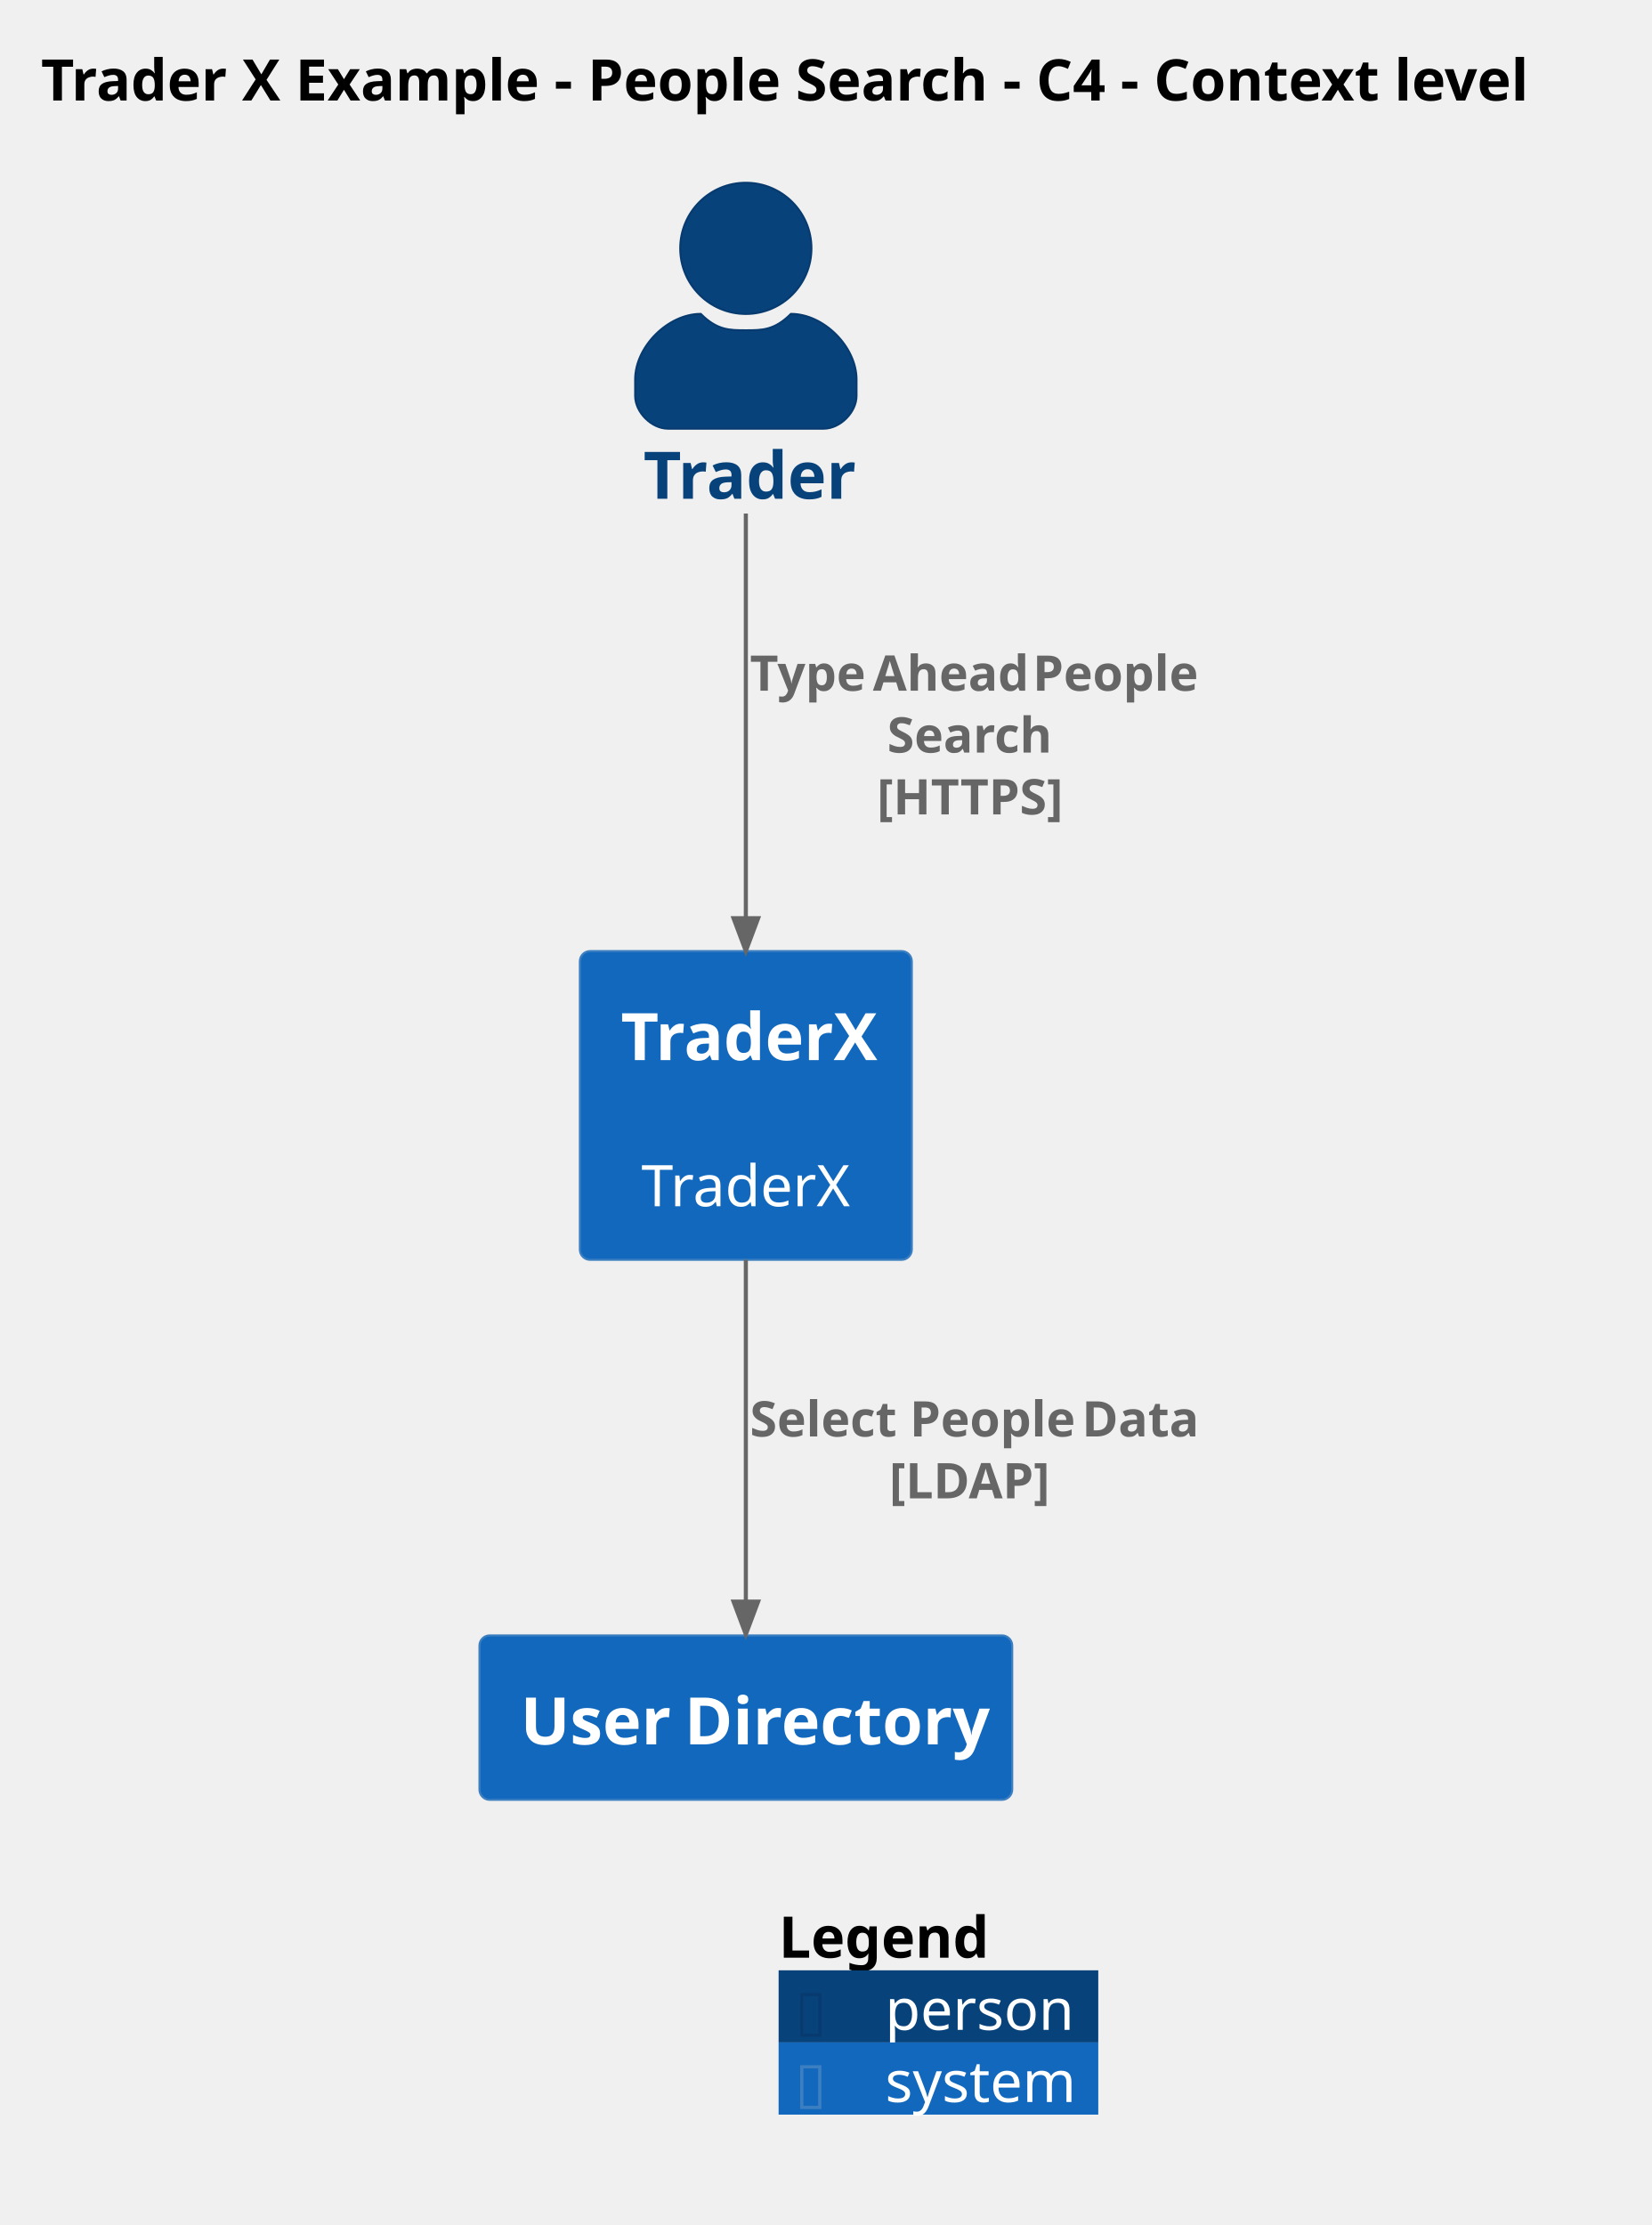
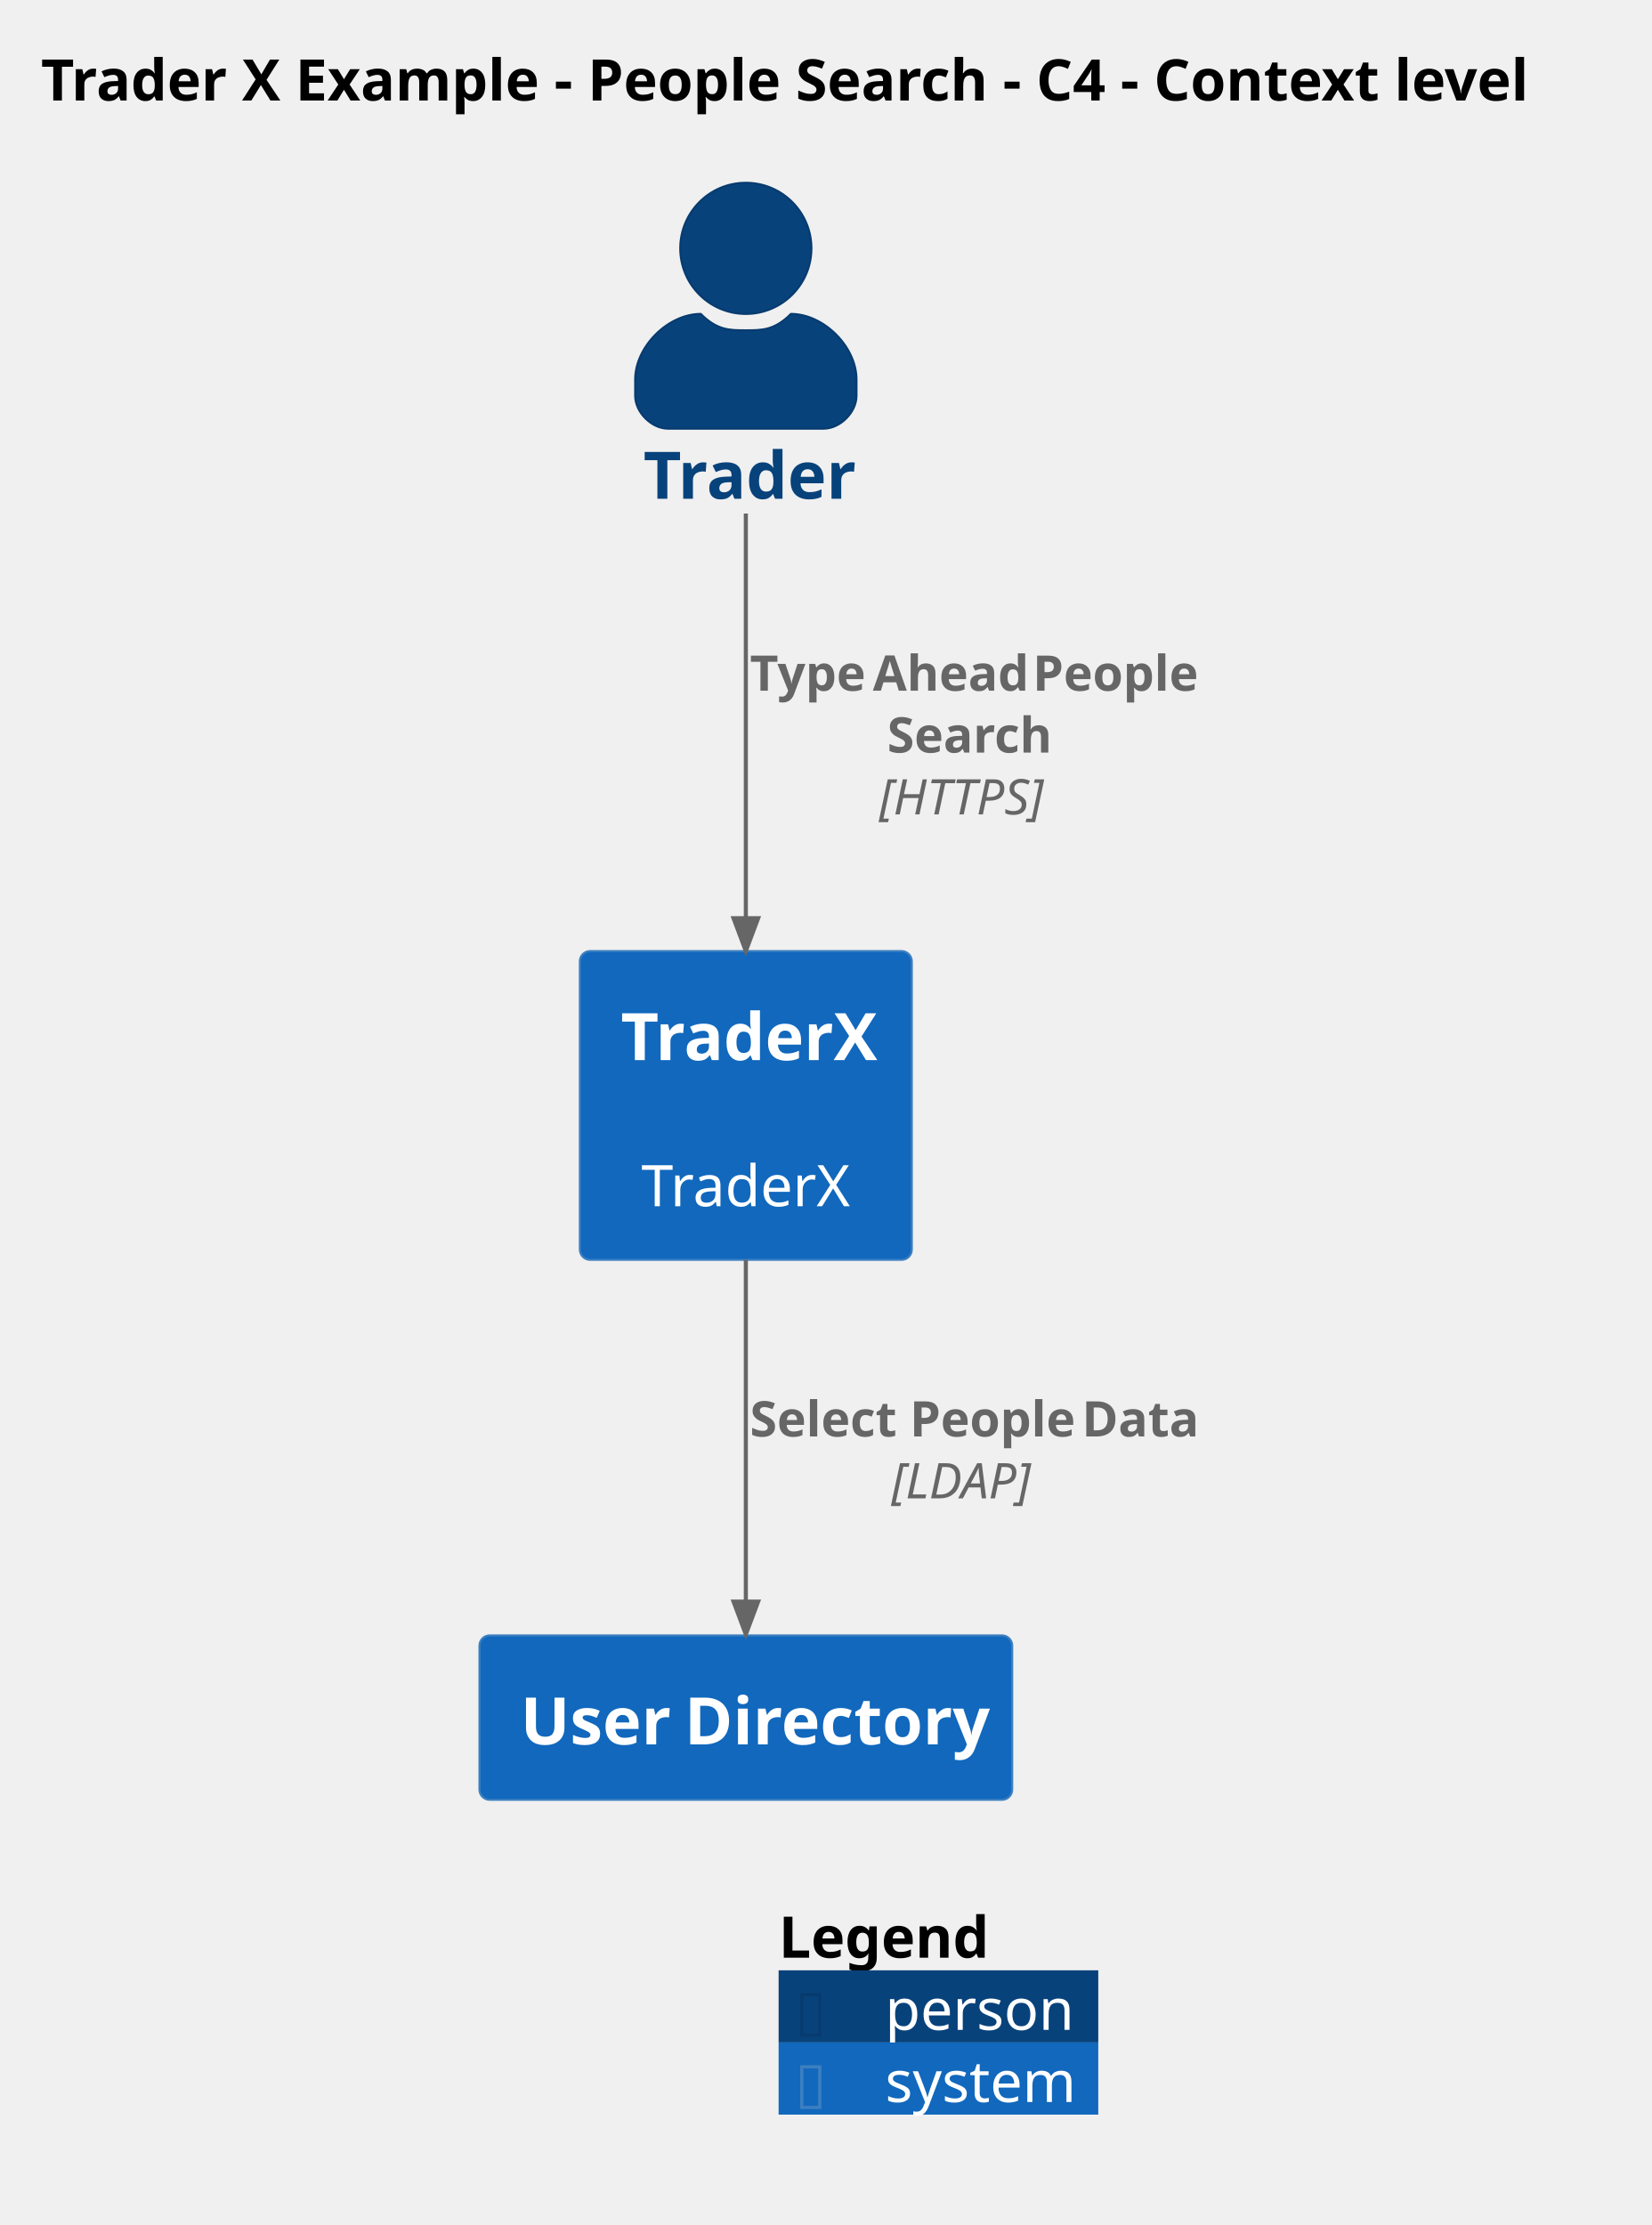
<svg xmlns="http://www.w3.org/2000/svg" contentStyleType="text/css" height="543px" preserveAspectRatio="none" style="width:403px;height:543px;background:#FFFFFF;" version="1.1" viewBox="0 0 403 543" width="403px" zoomAndPan="magnify">
  <defs />
  <g>
    <text fill="#000000" font-family="sans-serif" font-size="14" font-weight="bold" lengthAdjust="spacing" textLength="375" x="10" y="24.533">Trader X Example - People Search - C4 - Context level</text>
    <g id="elem_TraderXExample.Actors.Trader">
      <ellipse cx="182" cy="60.609" fill="#08427B" rx="16" ry="16" style="stroke:#073B6F;stroke-width:0.5;" />
      <path d="M182,80.609 C186,80.609 189,80.609 193,76.609 C201,76.609 209,84.609 209,92.609 L209,96.609 C209,100.609 205,104.609 201,104.609 L163,104.609 C159,104.609 155,100.609 155,96.609 L155,92.609 C155,84.609 163,76.609 171,76.609 C175,80.609 178,80.609 182,80.609 " fill="#08427B" style="stroke:#073B6F;stroke-width:0.5;" />
      <text fill="#08427B" font-family="sans-serif" font-size="16" font-weight="bold" lengthAdjust="spacing" textLength="50" x="157" y="121.719">Trader</text>
    </g>
    <g id="elem_TraderXExample.SoftwareSystems.TraderX">
      <rect fill="#1168BD" height="75.344" rx="2.5" ry="2.5" style="stroke:#3C7FC0;stroke-width:0.5;" width="81" x="141.5" y="232.109" />
      <text fill="#FFFFFF" font-family="sans-serif" font-size="16" font-weight="bold" lengthAdjust="spacing" textLength="61" x="151.5" y="258.719">TraderX</text>
      <text fill="#FFFFFF" font-family="sans-serif" font-size="14" lengthAdjust="spacing" textLength="4" x="180" y="276.768"> </text>
      <text fill="#FFFFFF" font-family="sans-serif" font-size="14" lengthAdjust="spacing" textLength="51" x="156.5" y="294.377">TraderX</text>
    </g>
    <g id="elem_TraderXExample.SoftwareSystems.UserDirectory">
      <rect fill="#1168BD" height="40.125" rx="2.5" ry="2.5" style="stroke:#3C7FC0;stroke-width:0.5;" width="130" x="117" y="399.109" />
      <text fill="#FFFFFF" font-family="sans-serif" font-size="16" font-weight="bold" lengthAdjust="spacing" textLength="36" x="127" y="425.719">User</text>
      <text fill="#FFFFFF" font-family="sans-serif" font-size="16" font-weight="bold" lengthAdjust="spacing" textLength="4" x="163" y="425.719"> </text>
      <text fill="#FFFFFF" font-family="sans-serif" font-size="16" font-weight="bold" lengthAdjust="spacing" textLength="70" x="167" y="425.719">Directory</text>
    </g>
    <g id="link_TraderXExample.Actors.Trader_TraderXExample.SoftwareSystems.TraderX">
      <path d="M182,125.319 C182,157.059 182,193.209 182,224.089 " fill="none" id="TraderXExample.Actors.Trader-to-TraderXExample.SoftwareSystems.TraderX" style="stroke:#666666;stroke-width:1.0;" />
      <polygon fill="#666666" points="182,232.089,185,224.089,179,224.089,182,232.089" style="stroke:#666666;stroke-width:1.0;" />
      <text fill="#666666" font-family="sans-serif" font-size="12" font-weight="bold" lengthAdjust="spacing" textLength="27" x="183" y="168.566">Type</text>
      <text fill="#666666" font-family="sans-serif" font-size="12" font-weight="bold" lengthAdjust="spacing" textLength="3" x="210" y="168.566"> </text>
      <text fill="#666666" font-family="sans-serif" font-size="12" font-weight="bold" lengthAdjust="spacing" textLength="36" x="213" y="168.566">Ahead</text>
      <text fill="#666666" font-family="sans-serif" font-size="12" font-weight="bold" lengthAdjust="spacing" textLength="3" x="249" y="168.566"> </text>
      <text fill="#666666" font-family="sans-serif" font-size="12" font-weight="bold" lengthAdjust="spacing" textLength="39" x="252" y="168.566">People</text>
      <text fill="#666666" font-family="sans-serif" font-size="12" font-weight="bold" lengthAdjust="spacing" textLength="41" x="216.5" y="183.66">Search</text>
-       <text fill="#666666" font-family="sans-serif" font-size="12" font-weight="bold" lengthAdjust="spacing" textLength="46" x="214" y="198.754">[HTTPS]</text>
+       <text fill="#666666" font-family="sans-serif" font-size="12" font-style="italic" lengthAdjust="spacing" textLength="45" x="214.5" y="198.754">[HTTPS]</text>
    </g>
    <g id="link_TraderXExample.SoftwareSystems.TraderX_TraderXExample.SoftwareSystems.UserDirectory">
      <path d="M182,307.449 C182,336.459 182,367.739 182,390.859 " fill="none" id="TraderXExample.SoftwareSystems.TraderX-to-TraderXExample.SoftwareSystems.UserDirectory" style="stroke:#666666;stroke-width:1.0;" />
      <polygon fill="#666666" points="182,398.859,185,390.859,179,390.859,182,398.859" style="stroke:#666666;stroke-width:1.0;" />
      <text fill="#666666" font-family="sans-serif" font-size="12" font-weight="bold" lengthAdjust="spacing" textLength="36" x="183" y="350.566">Select</text>
      <text fill="#666666" font-family="sans-serif" font-size="12" font-weight="bold" lengthAdjust="spacing" textLength="3" x="219" y="350.566"> </text>
      <text fill="#666666" font-family="sans-serif" font-size="12" font-weight="bold" lengthAdjust="spacing" textLength="39" x="222" y="350.566">People</text>
      <text fill="#666666" font-family="sans-serif" font-size="12" font-weight="bold" lengthAdjust="spacing" textLength="3" x="261" y="350.566"> </text>
      <text fill="#666666" font-family="sans-serif" font-size="12" font-weight="bold" lengthAdjust="spacing" textLength="26" x="264" y="350.566">Data</text>
-       <text fill="#666666" font-family="sans-serif" font-size="12" font-weight="bold" lengthAdjust="spacing" textLength="39" x="217" y="365.66">[LDAP]</text>
+       <text fill="#666666" font-family="sans-serif" font-size="12" font-style="italic" lengthAdjust="spacing" textLength="38" x="217.5" y="365.66">[LDAP]</text>
    </g>
    <rect fill="none" height="17.609" style="stroke:none;stroke-width:1.0;" width="78" x="190" y="463.234" />
    <text fill="#000000" font-family="sans-serif" font-size="14" font-weight="bold" lengthAdjust="spacing" textLength="53" x="190" y="477.768">Legend</text>
    <text fill="#FFFFFF" font-family="sans-serif" font-size="14" lengthAdjust="spacing" textLength="4" x="243" y="477.768"> </text>
    <rect fill="#08427B" height="17.609" style="stroke:none;stroke-width:1.0;" width="78" x="190" y="480.844" />
    <text fill="#073B6F" font-family="sans-serif" font-size="14" lengthAdjust="spacing" textLength="14" x="194" y="495.377">▯</text>
    <text fill="#FFFFFF" font-family="sans-serif" font-size="14" lengthAdjust="spacing" textLength="4" x="208" y="495.377"> </text>
    <text fill="#FFFFFF" font-family="sans-serif" font-size="14" lengthAdjust="spacing" textLength="44" x="216" y="495.377">person</text>
    <text fill="#FFFFFF" font-family="sans-serif" font-size="14" lengthAdjust="spacing" textLength="4" x="264" y="495.377"> </text>
    <rect fill="#1168BD" height="17.609" style="stroke:none;stroke-width:1.0;" width="78" x="190" y="498.453" />
    <text fill="#3C7FC0" font-family="sans-serif" font-size="14" lengthAdjust="spacing" textLength="14" x="194" y="512.986">▯</text>
    <text fill="#FFFFFF" font-family="sans-serif" font-size="14" lengthAdjust="spacing" textLength="4" x="208" y="512.986"> </text>
    <text fill="#FFFFFF" font-family="sans-serif" font-size="14" lengthAdjust="spacing" textLength="44" x="216" y="512.986">system</text>
    <text fill="#FFFFFF" font-family="sans-serif" font-size="14" lengthAdjust="spacing" textLength="4" x="264" y="512.986"> </text>
    <line style="stroke:none;stroke-width:1.0;" x1="190" x2="268" y1="463.234" y2="463.234" />
    <line style="stroke:none;stroke-width:1.0;" x1="190" x2="268" y1="480.844" y2="480.844" />
    <line style="stroke:none;stroke-width:1.0;" x1="190" x2="268" y1="498.453" y2="498.453" />
    <line style="stroke:none;stroke-width:1.0;" x1="190" x2="268" y1="516.062" y2="516.062" />
    <line style="stroke:none;stroke-width:1.0;" x1="190" x2="190" y1="463.234" y2="516.062" />
    <line style="stroke:none;stroke-width:1.0;" x1="268" x2="268" y1="463.234" y2="516.062" />
  </g>
</svg>
